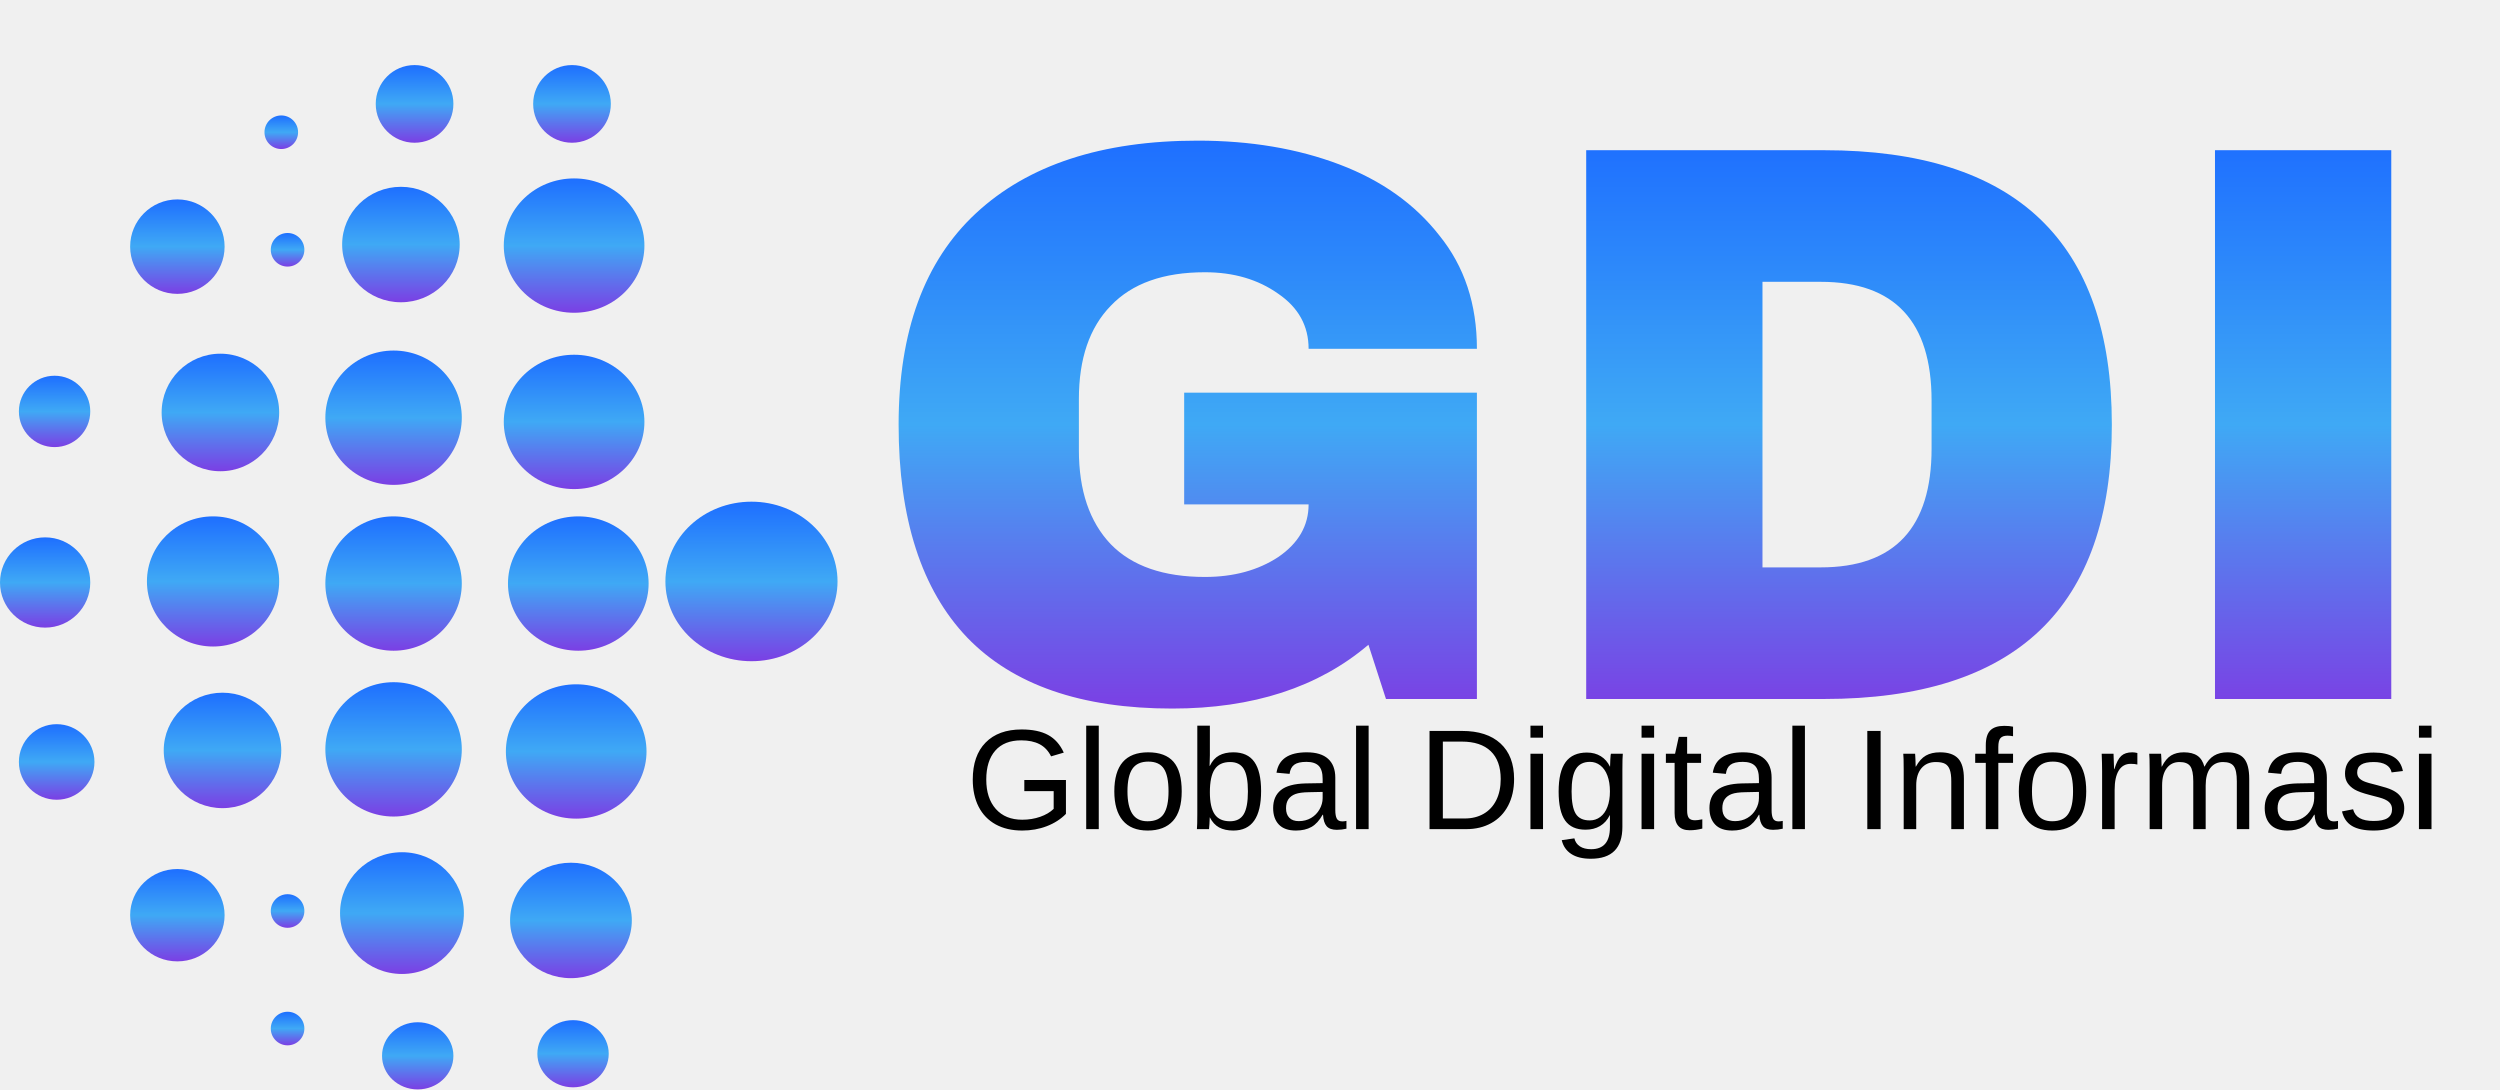
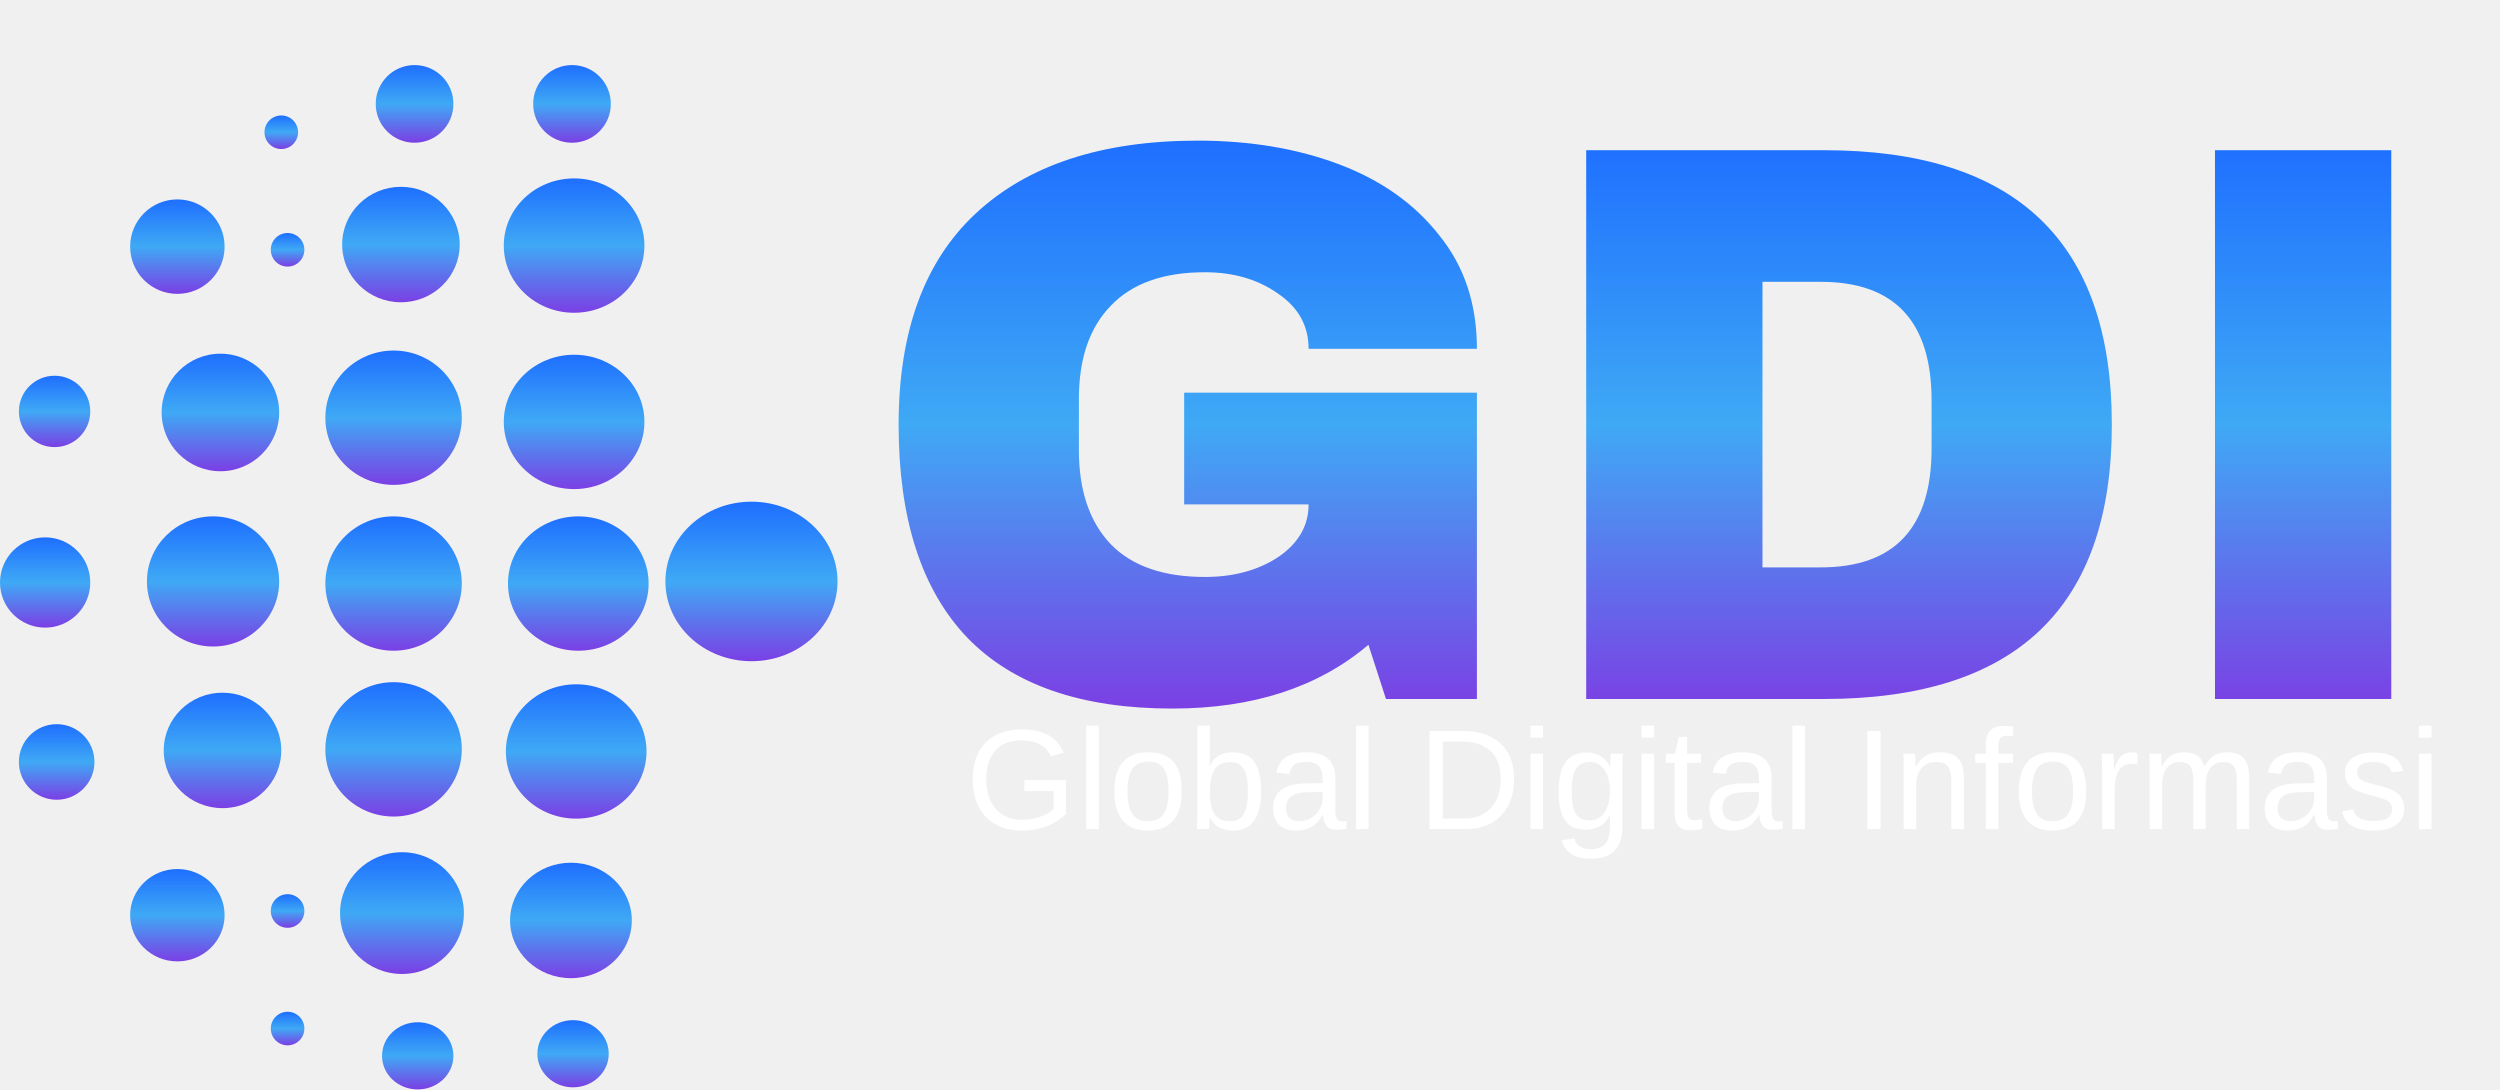
<svg xmlns="http://www.w3.org/2000/svg" viewBox="0 0 1191 519" fill="none">
  <defs>
    <linearGradient id="gdi" x1="0" y1="0" x2="0" y2="1">
      <stop offset="0%" stop-color="#1E6FFF" />
      <stop offset="22.6%" stop-color="#2D89FA" />
      <stop offset="50%" stop-color="#3FA9F5" />
      <stop offset="100%" stop-color="#7B3FE4" />
    </linearGradient>
  </defs>
  <g fill="url(#gdi)">
    <ellipse cx="358" cy="277" rx="41" ry="38" />
    <ellipse cx="274.5" cy="358" rx="33.5" ry="32" />
    <ellipse cx="272" cy="438.5" rx="29" ry="27.5" />
    <ellipse cx="273" cy="502" rx="17" ry="16" />
    <ellipse cx="199" cy="503" rx="17" ry="16" />
    <circle cx="137" cy="490" r="8" />
    <circle cx="137" cy="119" r="8" />
    <circle cx="134" cy="63" r="8" />
    <circle cx="137" cy="434" r="8" />
    <ellipse cx="275.5" cy="278" rx="33.5" ry="32" />
    <ellipse cx="273.5" cy="201" rx="33.5" ry="32" />
    <ellipse cx="273.5" cy="117" rx="33.5" ry="32" />
    <ellipse cx="191" cy="116.5" rx="28" ry="27.5" />
    <ellipse cx="187.5" cy="199" rx="32.5" ry="32" />
    <ellipse cx="187.5" cy="278" rx="32.5" ry="32" />
    <ellipse cx="187.5" cy="357" rx="32.5" ry="32" />
    <ellipse cx="191.5" cy="435" rx="29.5" ry="29" />
    <ellipse cx="84.5" cy="436" rx="22.5" ry="22" />
    <ellipse cx="106" cy="357.5" rx="28" ry="27.5" />
    <ellipse cx="101.5" cy="277" rx="31.5" ry="31" />
    <circle cx="272.5" cy="49.5" r="18.5" />
    <circle cx="197.5" cy="49.5" r="18.5" />
    <circle cx="84.5" cy="117.5" r="22.5" />
    <circle cx="105" cy="196.5" r="28" />
    <circle cx="26" cy="196" r="17" />
    <circle cx="21.5" cy="277.5" r="21.5" />
    <circle cx="27" cy="363" r="18" />
  </g>
  <path d="M570.6 67C595.68 67 618.227 70.8 638.24 78.4C658.253 86 674.087 97.273 685.74 112.22C697.647 126.913 703.6 144.9 703.6 166.18H623.42C623.42 155.287 618.607 146.547 608.98 139.96C599.353 133.12 587.7 129.7 574.02 129.7C554.26 129.7 539.313 135.02 529.18 145.66C519.047 156.047 513.98 170.867 513.98 190.12V214.44C513.98 233.693 519.047 248.64 529.18 259.28C539.313 269.667 554.26 274.86 574.02 274.86C587.7 274.86 599.353 271.693 608.98 265.36C618.607 258.773 623.42 250.413 623.42 240.28H564.14V187.08H703.6V333H660.28L651.92 307.16C628.107 327.427 596.947 337.56 558.44 337.56C515.12 337.56 482.567 326.287 460.78 303.74C438.993 280.94 428.1 247.12 428.1 202.28C428.1 157.947 440.387 124.38 464.96 101.58C489.787 78.527 525 67 570.6 67ZM868.903 71.56C960.356 71.56 1006.08 115.133 1006.08 202.28C1006.08 289.427 960.356 333 868.903 333H755.663V71.56H868.903ZM839.643 270.3H867.383C902.596 270.3 920.203 251.427 920.203 213.68V190.88C920.203 153.133 902.596 134.26 867.383 134.26H839.643V270.3ZM1055.22 333V71.56H1139.2V333H1055.22Z" fill="url(#gdi)" />
-   <text x="460" y="395" font-size="68" fill="#000" font-family="Arial, sans-serif" font-weight="500">
+   <text x="460" y="395" font-size="68" fill="#fff" font-family="Arial, sans-serif" font-weight="500">
  Global Digital Informasi
</text>
</svg>
